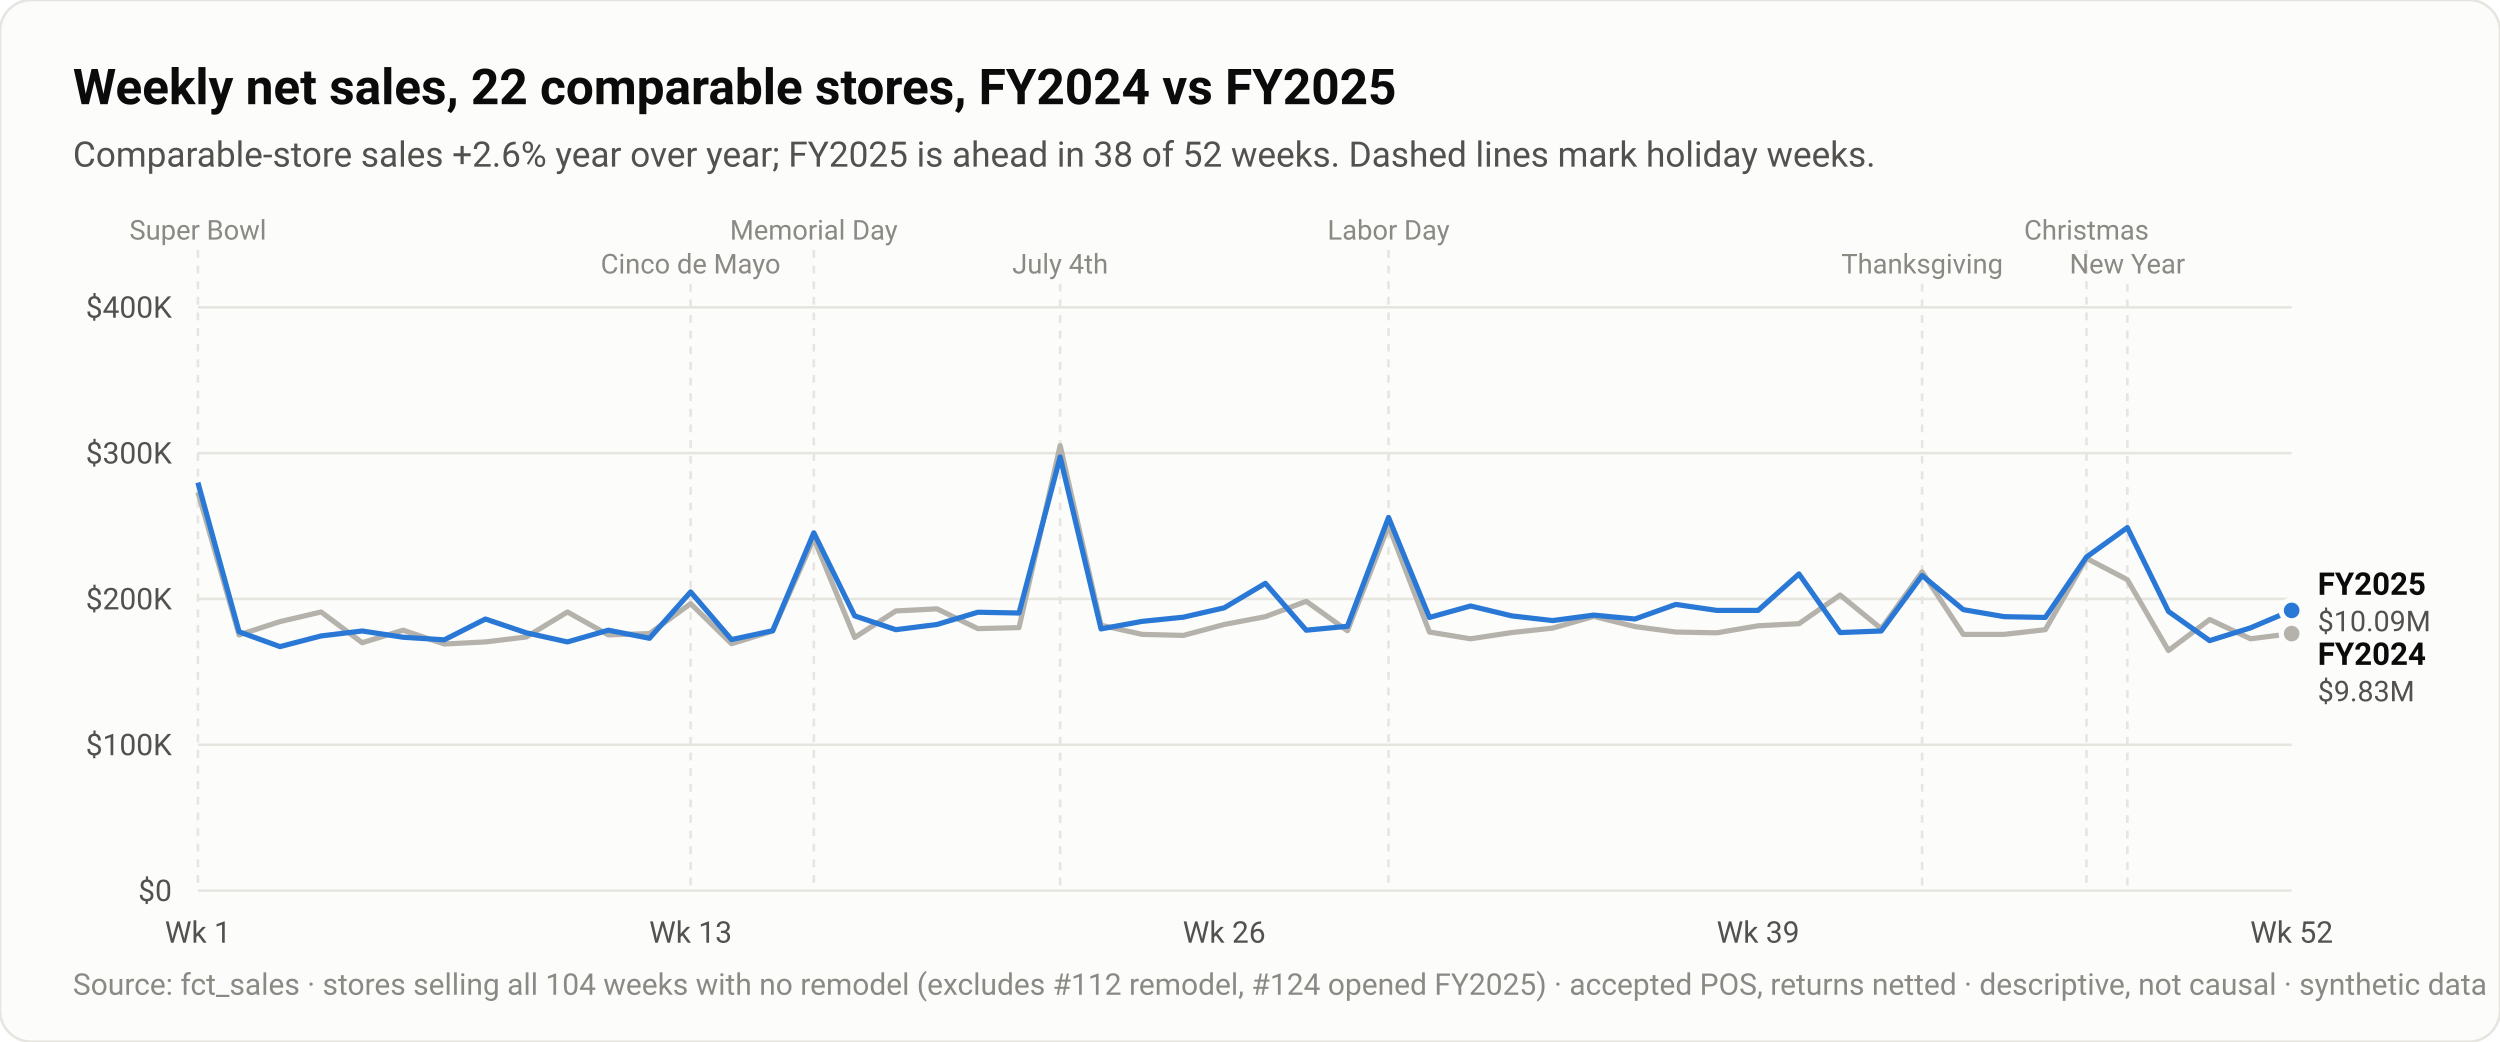
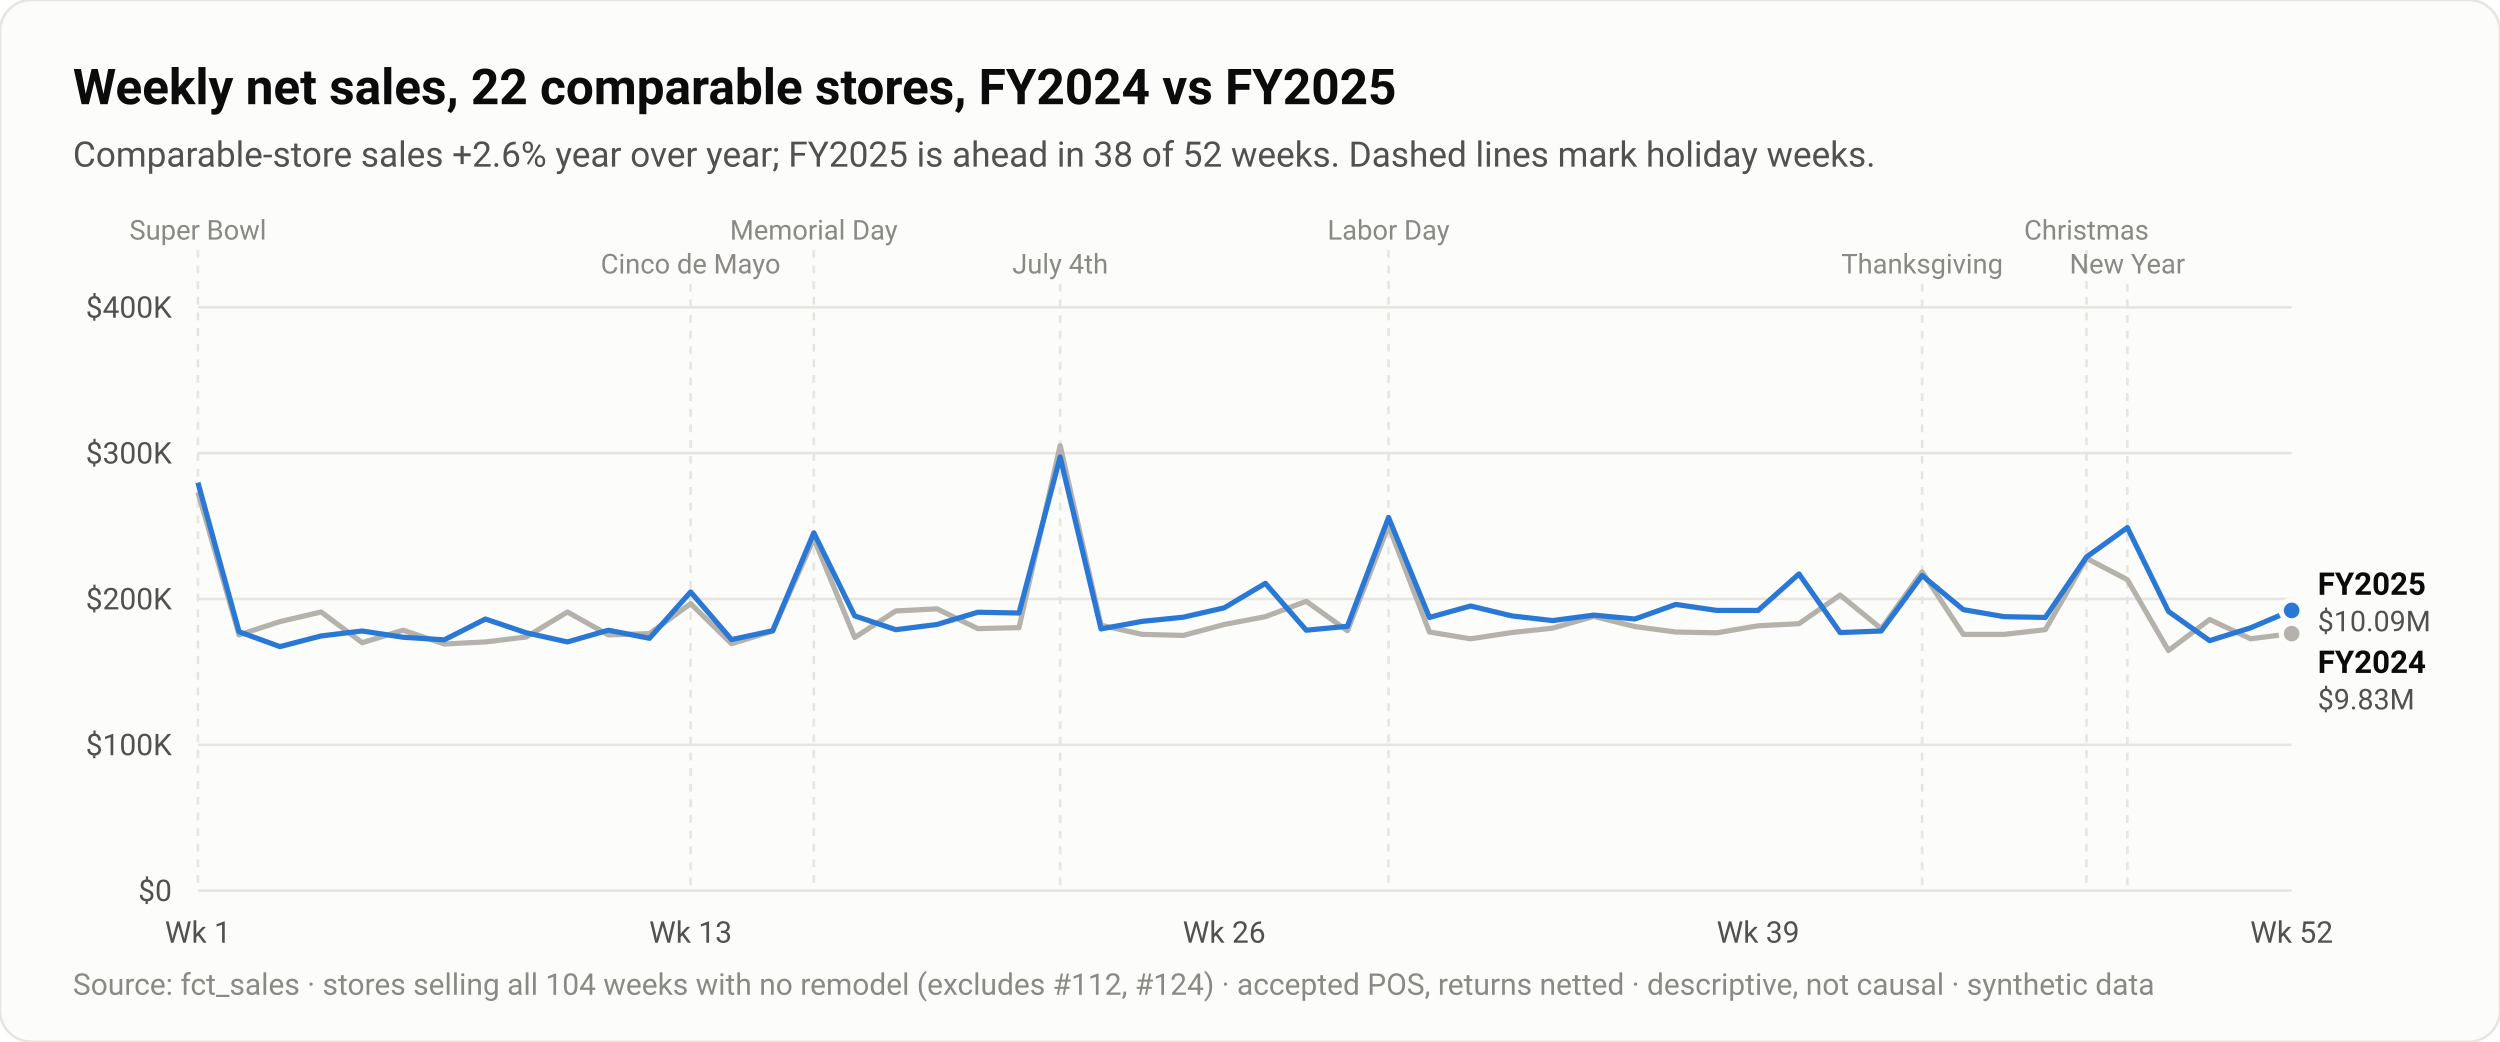
<svg xmlns="http://www.w3.org/2000/svg" width="960" height="400" viewBox="0 0 960 400" role="img" font-family="system-ui, -apple-system, 'Segoe UI', Roboto, sans-serif">
  <rect width="960" height="400" rx="12" fill="#fcfcfb" stroke="#e6e5e0" />
  <text x="28.0" y="40.0" font-size="19" fill="#0b0b0b" font-weight="650" text-anchor="start">Weekly net sales, 22 comparable stores, FY2024 vs FY2025</text>
  <text x="28.0" y="64.0" font-size="13.5" fill="#52514e" font-weight="400" text-anchor="start">Comparable-store sales +2.6% year over year; FY2025 is ahead in 38 of 52 weeks. Dashed lines mark holiday weeks.</text>
-   <text x="28.0" y="382.0" font-size="11.5" fill="#8a8984" font-weight="400" text-anchor="start">Source: fct_sales · stores selling all 104 weeks with no remodel (excludes #112 remodel, #124 opened FY2025) · accepted POS, returns netted · descriptive, not causal · synthetic data</text>
+   <text x="28.0" y="382.0" font-size="11.5" fill="#8a8984" font-weight="400" text-anchor="start">Source: fct_sales · stores selling all 104 weeks with no remodel (excludes #112, #124) · accepted POS, returns netted · descriptive, not causal · synthetic data</text>
  <line x1="76" x2="880" y1="342.0" y2="342.0" stroke="#e6e5e0" />
  <text x="66.0" y="346.0" font-size="11.5" fill="#52514e" font-weight="400" text-anchor="end">$0</text>
  <line x1="76" x2="880" y1="286.0" y2="286.0" stroke="#e6e5e0" />
  <text x="66.0" y="290.0" font-size="11.5" fill="#52514e" font-weight="400" text-anchor="end">$100K</text>
  <line x1="76" x2="880" y1="230.0" y2="230.0" stroke="#e6e5e0" />
  <text x="66.0" y="234.0" font-size="11.5" fill="#52514e" font-weight="400" text-anchor="end">$200K</text>
  <line x1="76" x2="880" y1="174.0" y2="174.0" stroke="#e6e5e0" />
  <text x="66.0" y="178.0" font-size="11.5" fill="#52514e" font-weight="400" text-anchor="end">$300K</text>
  <line x1="76" x2="880" y1="118.0" y2="118.0" stroke="#e6e5e0" />
  <text x="66.0" y="122.0" font-size="11.5" fill="#52514e" font-weight="400" text-anchor="end">$400K</text>
  <text x="76.0" y="362.0" font-size="11.5" fill="#52514e" font-weight="400" text-anchor="middle">Wk 1</text>
  <text x="265.2" y="362.0" font-size="11.5" fill="#52514e" font-weight="400" text-anchor="middle">Wk 13</text>
  <text x="470.1" y="362.0" font-size="11.5" fill="#52514e" font-weight="400" text-anchor="middle">Wk 26</text>
  <text x="675.1" y="362.0" font-size="11.5" fill="#52514e" font-weight="400" text-anchor="middle">Wk 39</text>
  <text x="880.0" y="362.0" font-size="11.5" fill="#52514e" font-weight="400" text-anchor="middle">Wk 52</text>
  <line x1="76.0" x2="76.0" y1="96.0" y2="342" stroke="#e6e5e0" stroke-dasharray="3 3" />
  <text x="76.0" y="92.0" font-size="10.5" fill="#8a8984" font-weight="400" text-anchor="middle">Super Bowl</text>
  <line x1="265.2" x2="265.2" y1="109.0" y2="342" stroke="#e6e5e0" stroke-dasharray="3 3" />
  <text x="265.2" y="105.0" font-size="10.5" fill="#8a8984" font-weight="400" text-anchor="middle">Cinco de Mayo</text>
  <line x1="312.5" x2="312.5" y1="96.0" y2="342" stroke="#e6e5e0" stroke-dasharray="3 3" />
  <text x="312.5" y="92.0" font-size="10.5" fill="#8a8984" font-weight="400" text-anchor="middle">Memorial Day</text>
  <line x1="407.1" x2="407.1" y1="109.0" y2="342" stroke="#e6e5e0" stroke-dasharray="3 3" />
  <text x="407.1" y="105.0" font-size="10.5" fill="#8a8984" font-weight="400" text-anchor="middle">July 4th</text>
  <line x1="533.2" x2="533.2" y1="96.0" y2="342" stroke="#e6e5e0" stroke-dasharray="3 3" />
  <text x="533.2" y="92.0" font-size="10.5" fill="#8a8984" font-weight="400" text-anchor="middle">Labor Day</text>
  <line x1="738.1" x2="738.1" y1="109.0" y2="342" stroke="#e6e5e0" stroke-dasharray="3 3" />
  <text x="738.1" y="105.0" font-size="10.5" fill="#8a8984" font-weight="400" text-anchor="middle">Thanksgiving</text>
  <line x1="801.2" x2="801.2" y1="96.0" y2="342" stroke="#e6e5e0" stroke-dasharray="3 3" />
  <text x="801.2" y="92.0" font-size="10.5" fill="#8a8984" font-weight="400" text-anchor="middle">Christmas</text>
  <line x1="816.9" x2="816.9" y1="109.0" y2="342" stroke="#e6e5e0" stroke-dasharray="3 3" />
  <text x="816.9" y="105.0" font-size="10.5" fill="#8a8984" font-weight="400" text-anchor="middle">New Year</text>
  <path d="M76.0,189.0 L91.8,243.8 L107.5,238.7 L123.3,235.0 L139.1,246.8 L154.8,242.0 L170.6,247.3 L186.4,246.5 L202.1,244.6 L217.9,235.0 L233.6,243.8 L249.4,243.3 L265.2,231.8 L280.9,247.2 L296.7,242.3 L312.5,206.8 L328.2,244.8 L344.0,234.6 L359.8,233.8 L375.5,241.4 L391.3,241.0 L407.1,171.1 L422.8,240.1 L438.6,243.6 L454.4,244.0 L470.1,239.8 L485.9,236.8 L501.6,230.9 L517.4,242.2 L533.2,201.9 L548.9,242.7 L564.7,245.3 L580.5,242.9 L596.2,241.2 L612.0,236.7 L627.8,240.6 L643.5,242.7 L659.3,243.0 L675.1,240.3 L690.8,239.5 L706.6,228.5 L722.4,241.4 L738.1,219.6 L753.9,243.6 L769.6,243.6 L785.4,241.8 L801.2,214.4 L816.9,222.6 L832.7,249.8 L848.5,237.9 L864.2,245.3 L880.0,243.3" fill="none" stroke="#b4b2aa" stroke-width="2" stroke-linejoin="round" />
  <circle class="hit" cx="76.0" cy="189.0" r="7" fill="transparent" />
  <circle class="hit" cx="91.8" cy="243.8" r="7" fill="transparent" />
  <circle class="hit" cx="107.5" cy="238.7" r="7" fill="transparent" />
  <circle class="hit" cx="123.3" cy="235.0" r="7" fill="transparent" />
  <circle class="hit" cx="139.1" cy="246.8" r="7" fill="transparent" />
  <circle class="hit" cx="154.8" cy="242.0" r="7" fill="transparent" />
  <circle class="hit" cx="170.6" cy="247.3" r="7" fill="transparent" />
  <circle class="hit" cx="186.4" cy="246.5" r="7" fill="transparent" />
  <circle class="hit" cx="202.1" cy="244.6" r="7" fill="transparent" />
  <circle class="hit" cx="217.9" cy="235.0" r="7" fill="transparent" />
  <circle class="hit" cx="233.6" cy="243.8" r="7" fill="transparent" />
  <circle class="hit" cx="249.4" cy="243.3" r="7" fill="transparent" />
  <circle class="hit" cx="265.2" cy="231.8" r="7" fill="transparent" />
  <circle class="hit" cx="280.9" cy="247.2" r="7" fill="transparent" />
  <circle class="hit" cx="296.7" cy="242.3" r="7" fill="transparent" />
  <circle class="hit" cx="312.5" cy="206.8" r="7" fill="transparent" />
  <circle class="hit" cx="328.2" cy="244.8" r="7" fill="transparent" />
  <circle class="hit" cx="344.0" cy="234.6" r="7" fill="transparent" />
  <circle class="hit" cx="359.8" cy="233.8" r="7" fill="transparent" />
  <circle class="hit" cx="375.5" cy="241.4" r="7" fill="transparent" />
  <circle class="hit" cx="391.3" cy="241.0" r="7" fill="transparent" />
  <circle class="hit" cx="407.1" cy="171.1" r="7" fill="transparent" />
  <circle class="hit" cx="422.8" cy="240.1" r="7" fill="transparent" />
  <circle class="hit" cx="438.6" cy="243.6" r="7" fill="transparent" />
  <circle class="hit" cx="454.4" cy="244.0" r="7" fill="transparent" />
  <circle class="hit" cx="470.1" cy="239.8" r="7" fill="transparent" />
  <circle class="hit" cx="485.9" cy="236.8" r="7" fill="transparent" />
  <circle class="hit" cx="501.6" cy="230.9" r="7" fill="transparent" />
  <circle class="hit" cx="517.4" cy="242.2" r="7" fill="transparent" />
  <circle class="hit" cx="533.2" cy="201.9" r="7" fill="transparent" />
  <circle class="hit" cx="548.9" cy="242.7" r="7" fill="transparent" />
  <circle class="hit" cx="564.7" cy="245.3" r="7" fill="transparent" />
  <circle class="hit" cx="580.5" cy="242.9" r="7" fill="transparent" />
  <circle class="hit" cx="596.2" cy="241.2" r="7" fill="transparent" />
  <circle class="hit" cx="612.0" cy="236.7" r="7" fill="transparent" />
  <circle class="hit" cx="627.8" cy="240.6" r="7" fill="transparent" />
  <circle class="hit" cx="643.5" cy="242.7" r="7" fill="transparent" />
  <circle class="hit" cx="659.3" cy="243.0" r="7" fill="transparent" />
  <circle class="hit" cx="675.1" cy="240.3" r="7" fill="transparent" />
  <circle class="hit" cx="690.8" cy="239.5" r="7" fill="transparent" />
  <circle class="hit" cx="706.6" cy="228.5" r="7" fill="transparent" />
  <circle class="hit" cx="722.4" cy="241.4" r="7" fill="transparent" />
  <circle class="hit" cx="738.1" cy="219.6" r="7" fill="transparent" />
  <circle class="hit" cx="753.9" cy="243.6" r="7" fill="transparent" />
  <circle class="hit" cx="769.6" cy="243.6" r="7" fill="transparent" />
  <circle class="hit" cx="785.4" cy="241.8" r="7" fill="transparent" />
  <circle class="hit" cx="801.2" cy="214.4" r="7" fill="transparent" />
  <circle class="hit" cx="816.9" cy="222.6" r="7" fill="transparent" />
  <circle class="hit" cx="832.7" cy="249.8" r="7" fill="transparent" />
  <circle class="hit" cx="848.5" cy="237.9" r="7" fill="transparent" />
  <circle class="hit" cx="864.2" cy="245.3" r="7" fill="transparent" />
  <circle class="hit" cx="880.0" cy="243.3" r="7" fill="transparent" />
  <circle cx="880.0" cy="243.3" r="4" fill="#b4b2aa" stroke="#fcfcfb" stroke-width="2" />
-   <text x="890.0" y="255.3" font-size="12" fill="#0b0b0b" font-weight="650" text-anchor="start">FY2024</text>
-   <text x="890.0" y="269.3" font-size="11" fill="#52514e" font-weight="400" text-anchor="start">$9.83M</text>
  <path d="M76.0,185.3 L91.8,242.6 L107.5,248.3 L123.3,244.2 L139.1,242.3 L154.8,244.7 L170.6,245.7 L186.4,237.7 L202.1,243.0 L217.9,246.5 L233.6,242.0 L249.4,245.1 L265.2,227.3 L280.9,245.6 L296.7,242.2 L312.5,204.6 L328.2,236.5 L344.0,241.8 L359.8,239.8 L375.5,235.1 L391.3,235.4 L407.1,175.5 L422.8,241.5 L438.6,238.6 L454.4,237.0 L470.1,233.4 L485.9,224.0 L501.6,242.0 L517.4,240.5 L533.2,198.7 L548.9,237.1 L564.7,232.7 L580.5,236.5 L596.2,238.3 L612.0,236.2 L627.8,237.7 L643.5,232.1 L659.3,234.4 L675.1,234.4 L690.8,220.4 L706.6,242.9 L722.4,242.3 L738.1,221.0 L753.9,234.1 L769.6,236.8 L785.4,237.1 L801.2,213.9 L816.9,202.6 L832.7,234.8 L848.5,246.0 L864.2,241.1 L880.0,234.4" fill="none" stroke="#2a78d6" stroke-width="2" stroke-linejoin="round" />
  <circle class="hit" cx="76.0" cy="185.3" r="7" fill="transparent" />
  <circle class="hit" cx="91.8" cy="242.6" r="7" fill="transparent" />
  <circle class="hit" cx="107.5" cy="248.3" r="7" fill="transparent" />
  <circle class="hit" cx="123.3" cy="244.2" r="7" fill="transparent" />
  <circle class="hit" cx="139.1" cy="242.3" r="7" fill="transparent" />
  <circle class="hit" cx="154.8" cy="244.7" r="7" fill="transparent" />
  <circle class="hit" cx="170.6" cy="245.7" r="7" fill="transparent" />
  <circle class="hit" cx="186.4" cy="237.7" r="7" fill="transparent" />
  <circle class="hit" cx="202.1" cy="243.0" r="7" fill="transparent" />
  <circle class="hit" cx="217.9" cy="246.5" r="7" fill="transparent" />
  <circle class="hit" cx="233.6" cy="242.0" r="7" fill="transparent" />
  <circle class="hit" cx="249.4" cy="245.1" r="7" fill="transparent" />
  <circle class="hit" cx="265.2" cy="227.3" r="7" fill="transparent" />
  <circle class="hit" cx="280.9" cy="245.6" r="7" fill="transparent" />
  <circle class="hit" cx="296.7" cy="242.2" r="7" fill="transparent" />
  <circle class="hit" cx="312.5" cy="204.6" r="7" fill="transparent" />
  <circle class="hit" cx="328.2" cy="236.5" r="7" fill="transparent" />
  <circle class="hit" cx="344.0" cy="241.8" r="7" fill="transparent" />
  <circle class="hit" cx="359.8" cy="239.8" r="7" fill="transparent" />
  <circle class="hit" cx="375.5" cy="235.1" r="7" fill="transparent" />
  <circle class="hit" cx="391.3" cy="235.4" r="7" fill="transparent" />
  <circle class="hit" cx="407.1" cy="175.5" r="7" fill="transparent" />
  <circle class="hit" cx="422.8" cy="241.5" r="7" fill="transparent" />
  <circle class="hit" cx="438.6" cy="238.6" r="7" fill="transparent" />
  <circle class="hit" cx="454.4" cy="237.0" r="7" fill="transparent" />
  <circle class="hit" cx="470.1" cy="233.4" r="7" fill="transparent" />
  <circle class="hit" cx="485.9" cy="224.0" r="7" fill="transparent" />
  <circle class="hit" cx="501.6" cy="242.0" r="7" fill="transparent" />
  <circle class="hit" cx="517.4" cy="240.5" r="7" fill="transparent" />
  <circle class="hit" cx="533.2" cy="198.7" r="7" fill="transparent" />
  <circle class="hit" cx="548.9" cy="237.1" r="7" fill="transparent" />
  <circle class="hit" cx="564.7" cy="232.7" r="7" fill="transparent" />
  <circle class="hit" cx="580.5" cy="236.5" r="7" fill="transparent" />
  <circle class="hit" cx="596.2" cy="238.3" r="7" fill="transparent" />
  <circle class="hit" cx="612.0" cy="236.2" r="7" fill="transparent" />
  <circle class="hit" cx="627.8" cy="237.7" r="7" fill="transparent" />
  <circle class="hit" cx="643.5" cy="232.1" r="7" fill="transparent" />
  <circle class="hit" cx="659.3" cy="234.4" r="7" fill="transparent" />
  <circle class="hit" cx="675.1" cy="234.4" r="7" fill="transparent" />
  <circle class="hit" cx="690.8" cy="220.4" r="7" fill="transparent" />
  <circle class="hit" cx="706.6" cy="242.9" r="7" fill="transparent" />
  <circle class="hit" cx="722.4" cy="242.3" r="7" fill="transparent" />
  <circle class="hit" cx="738.1" cy="221.0" r="7" fill="transparent" />
  <circle class="hit" cx="753.9" cy="234.1" r="7" fill="transparent" />
  <circle class="hit" cx="769.6" cy="236.8" r="7" fill="transparent" />
  <circle class="hit" cx="785.4" cy="237.1" r="7" fill="transparent" />
  <circle class="hit" cx="801.2" cy="213.9" r="7" fill="transparent" />
  <circle class="hit" cx="816.9" cy="202.6" r="7" fill="transparent" />
  <circle class="hit" cx="832.7" cy="234.8" r="7" fill="transparent" />
  <circle class="hit" cx="848.5" cy="246.0" r="7" fill="transparent" />
  <circle class="hit" cx="864.2" cy="241.1" r="7" fill="transparent" />
  <circle class="hit" cx="880.0" cy="234.4" r="7" fill="transparent" />
  <circle cx="880.0" cy="234.4" r="4" fill="#2a78d6" stroke="#fcfcfb" stroke-width="2" />
+   <text x="890.0" y="258.4" font-size="12" fill="#0b0b0b" font-weight="650" text-anchor="start">FY2024</text>
+   <text x="890.0" y="272.4" font-size="11" fill="#52514e" font-weight="400" text-anchor="start">$9.83M</text>
  <text x="890.0" y="228.4" font-size="12" fill="#0b0b0b" font-weight="650" text-anchor="start">FY2025</text>
  <text x="890.0" y="242.4" font-size="11" fill="#52514e" font-weight="400" text-anchor="start">$10.09M</text>
</svg>
